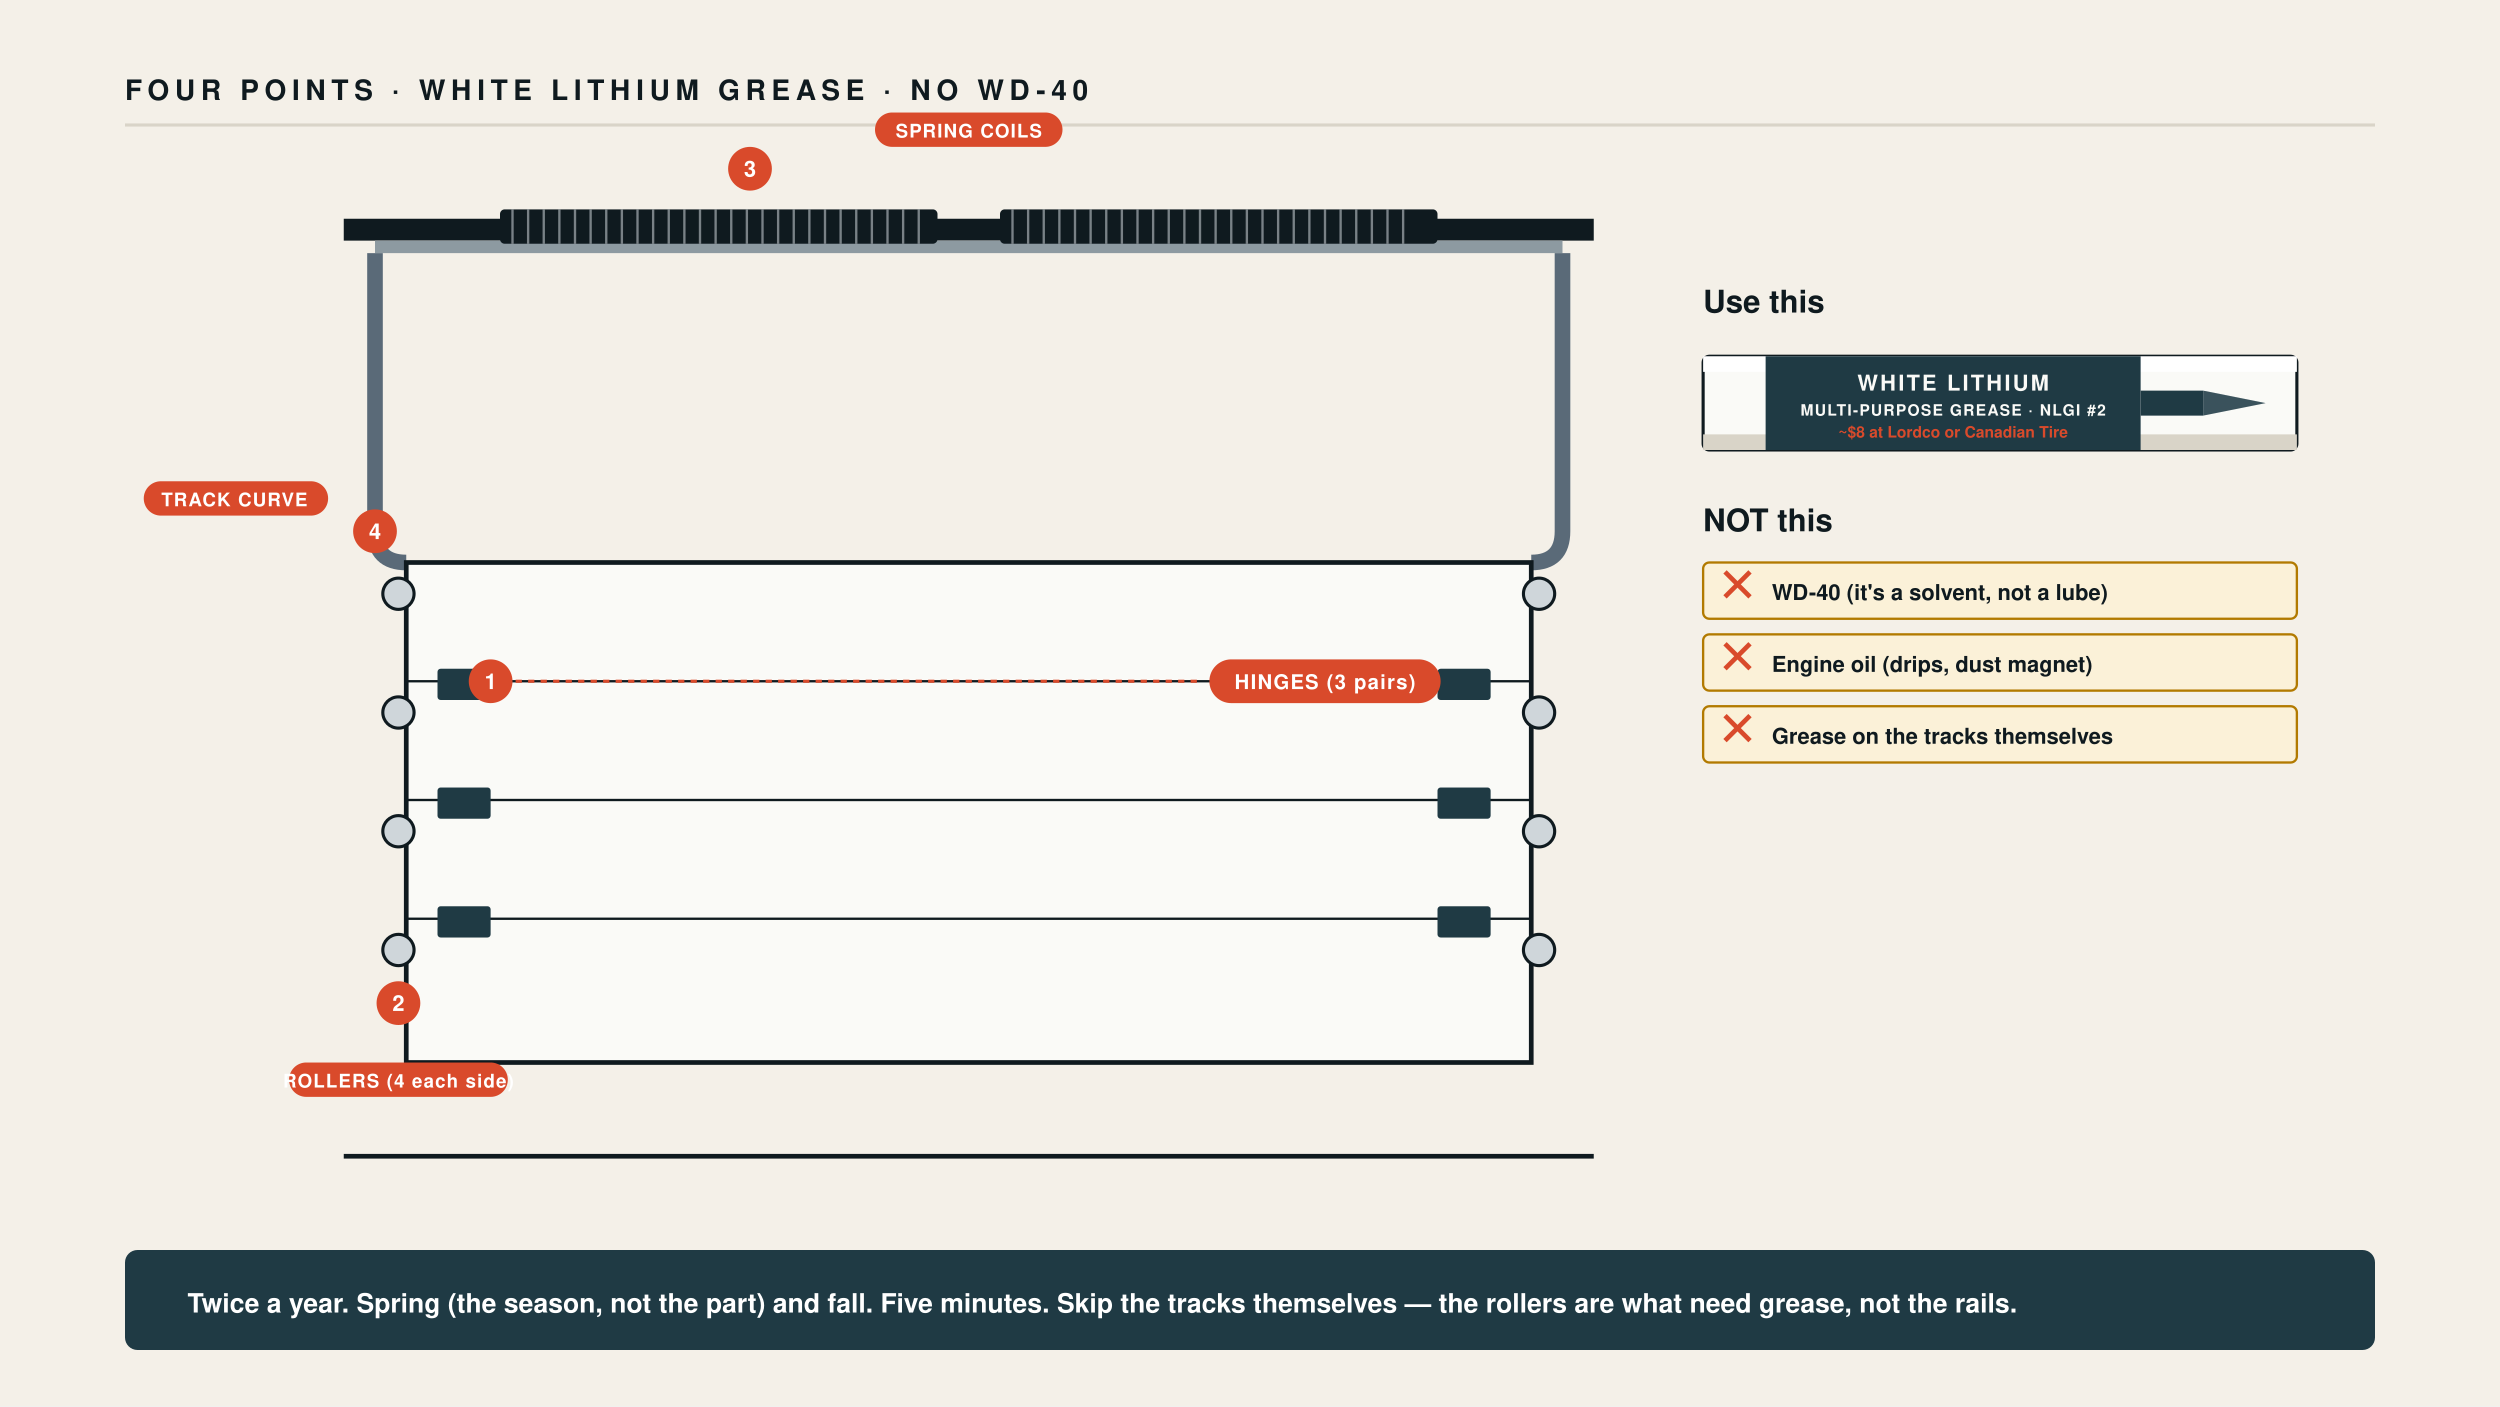
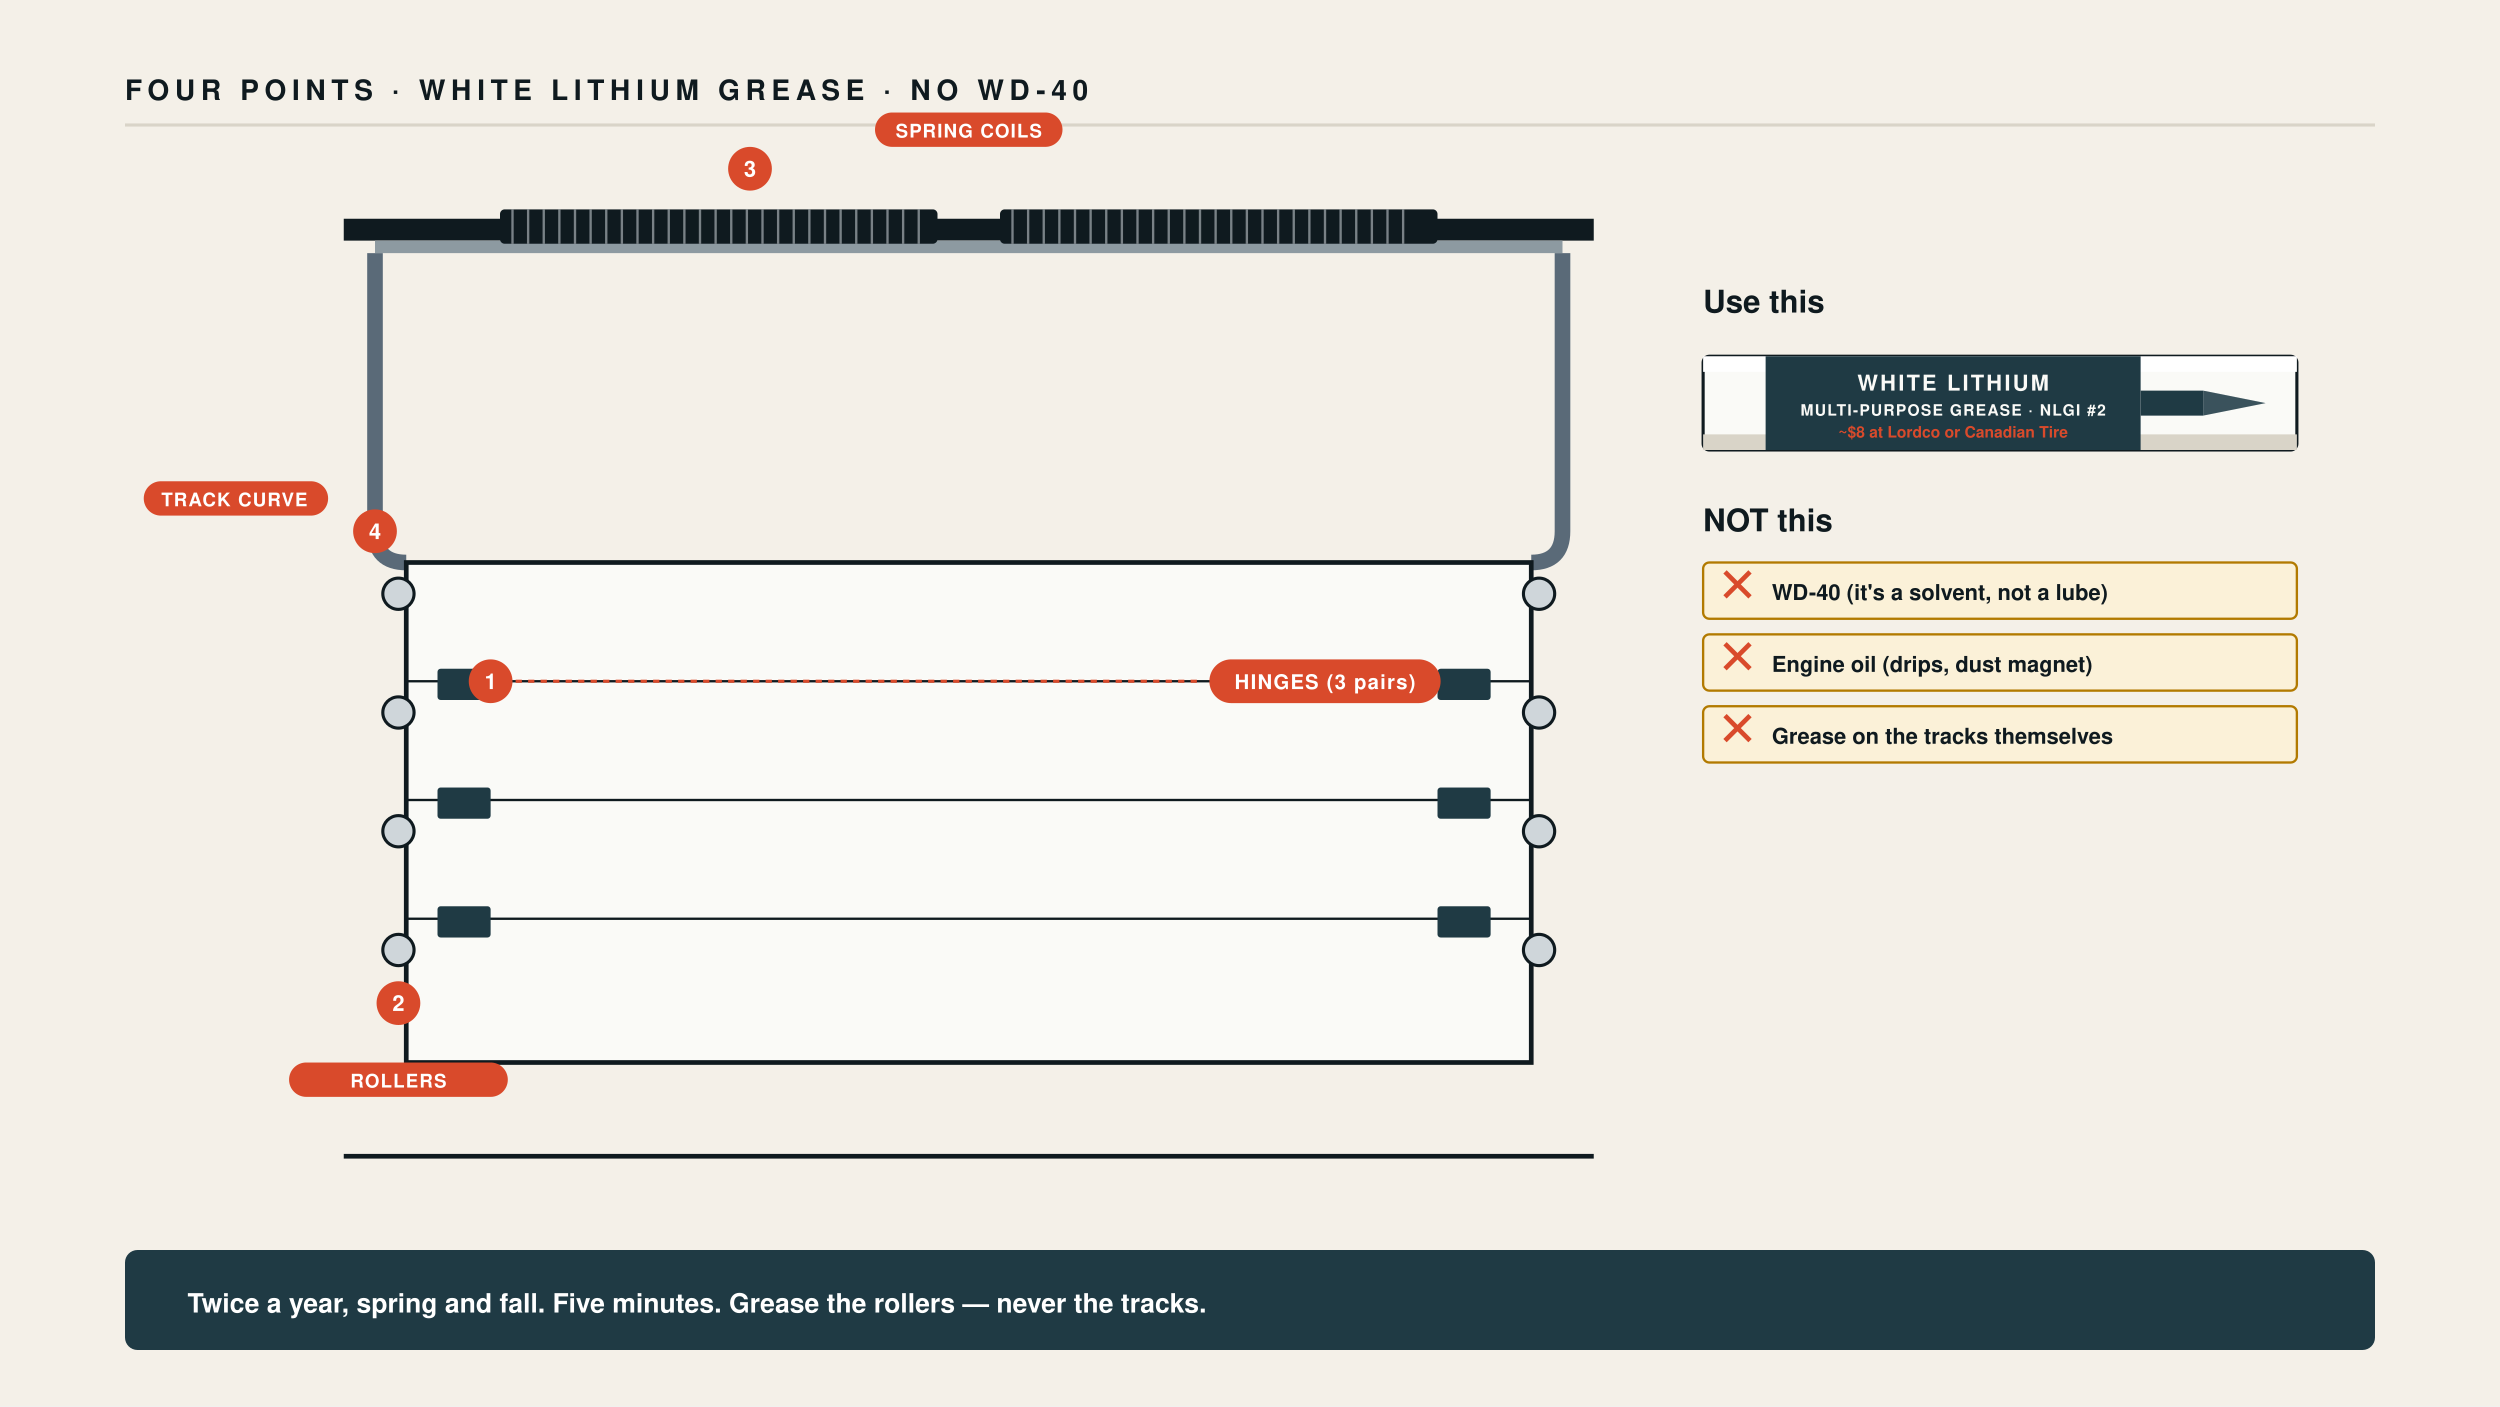
<svg xmlns="http://www.w3.org/2000/svg" viewBox="0 0 1600 900" role="img" aria-labelledby="title desc">
  <rect width="1600" height="900" fill="#f4f0e8" />
  <text x="80" y="64" fill="#0f1a1f" font-family="ui-sans-serif, system-ui, -apple-system, Segoe UI, Helvetica, Arial, sans-serif" font-size="18" font-weight="800" letter-spacing=".2em">FOUR POINTS · WHITE LITHIUM GREASE · NO WD-40</text>
  <line x1="80" y1="80" x2="1520" y2="80" stroke="#d9d4c8" stroke-width="2" />
  <g transform="translate(220, 140)">
    <rect x="0" y="0" width="800" height="14" fill="#0f1a1f" />
    <rect x="20" y="14" width="760" height="8" fill="#8d9aa1" />
    <rect x="100" y="-6" width="280" height="22" fill="#0f1a1f" rx="3" />
    <g stroke="#cfd6da" stroke-width="1.5" opacity=".55">
      <line x1="108" y1="-6" x2="108" y2="16" />
      <line x1="118" y1="-6" x2="118" y2="16" />
      <line x1="128" y1="-6" x2="128" y2="16" />
      <line x1="138" y1="-6" x2="138" y2="16" />
      <line x1="148" y1="-6" x2="148" y2="16" />
      <line x1="158" y1="-6" x2="158" y2="16" />
      <line x1="168" y1="-6" x2="168" y2="16" />
      <line x1="178" y1="-6" x2="178" y2="16" />
      <line x1="188" y1="-6" x2="188" y2="16" />
      <line x1="198" y1="-6" x2="198" y2="16" />
      <line x1="208" y1="-6" x2="208" y2="16" />
      <line x1="218" y1="-6" x2="218" y2="16" />
      <line x1="228" y1="-6" x2="228" y2="16" />
      <line x1="238" y1="-6" x2="238" y2="16" />
      <line x1="248" y1="-6" x2="248" y2="16" />
      <line x1="258" y1="-6" x2="258" y2="16" />
      <line x1="268" y1="-6" x2="268" y2="16" />
      <line x1="278" y1="-6" x2="278" y2="16" />
      <line x1="288" y1="-6" x2="288" y2="16" />
      <line x1="298" y1="-6" x2="298" y2="16" />
      <line x1="308" y1="-6" x2="308" y2="16" />
      <line x1="318" y1="-6" x2="318" y2="16" />
      <line x1="328" y1="-6" x2="328" y2="16" />
      <line x1="338" y1="-6" x2="338" y2="16" />
      <line x1="348" y1="-6" x2="348" y2="16" />
      <line x1="358" y1="-6" x2="358" y2="16" />
      <line x1="368" y1="-6" x2="368" y2="16" />
    </g>
    <rect x="420" y="-6" width="280" height="22" fill="#0f1a1f" rx="3" />
    <g stroke="#cfd6da" stroke-width="1.5" opacity=".55">
      <line x1="428" y1="-6" x2="428" y2="16" />
      <line x1="438" y1="-6" x2="438" y2="16" />
      <line x1="448" y1="-6" x2="448" y2="16" />
      <line x1="458" y1="-6" x2="458" y2="16" />
      <line x1="468" y1="-6" x2="468" y2="16" />
      <line x1="478" y1="-6" x2="478" y2="16" />
      <line x1="488" y1="-6" x2="488" y2="16" />
      <line x1="498" y1="-6" x2="498" y2="16" />
      <line x1="508" y1="-6" x2="508" y2="16" />
      <line x1="518" y1="-6" x2="518" y2="16" />
      <line x1="528" y1="-6" x2="528" y2="16" />
      <line x1="538" y1="-6" x2="538" y2="16" />
      <line x1="548" y1="-6" x2="548" y2="16" />
      <line x1="558" y1="-6" x2="558" y2="16" />
      <line x1="568" y1="-6" x2="568" y2="16" />
      <line x1="578" y1="-6" x2="578" y2="16" />
      <line x1="588" y1="-6" x2="588" y2="16" />
      <line x1="598" y1="-6" x2="598" y2="16" />
      <line x1="608" y1="-6" x2="608" y2="16" />
      <line x1="618" y1="-6" x2="618" y2="16" />
      <line x1="628" y1="-6" x2="628" y2="16" />
      <line x1="638" y1="-6" x2="638" y2="16" />
      <line x1="648" y1="-6" x2="648" y2="16" />
      <line x1="658" y1="-6" x2="658" y2="16" />
      <line x1="668" y1="-6" x2="668" y2="16" />
      <line x1="678" y1="-6" x2="678" y2="16" />
    </g>
    <path d="M 20 22 L 20 200 Q 20 220 40 220" stroke="#5a6a78" stroke-width="10" fill="none" />
    <path d="M 780 22 L 780 200 Q 780 220 760 220" stroke="#5a6a78" stroke-width="10" fill="none" />
    <rect x="40" y="220" width="720" height="320" fill="#fafaf7" stroke="#0f1a1f" stroke-width="3" />
    <line x1="40" y1="296" x2="760" y2="296" stroke="#0f1a1f" stroke-width="1.5" />
    <line x1="40" y1="372" x2="760" y2="372" stroke="#0f1a1f" stroke-width="1.5" />
    <line x1="40" y1="448" x2="760" y2="448" stroke="#0f1a1f" stroke-width="1.5" />
    <rect x="60" y="288" width="34" height="20" rx="2" fill="#1f3a44" />
    <rect x="700" y="288" width="34" height="20" rx="2" fill="#1f3a44" />
    <rect x="60" y="364" width="34" height="20" rx="2" fill="#1f3a44" />
    <rect x="700" y="364" width="34" height="20" rx="2" fill="#1f3a44" />
    <rect x="60" y="440" width="34" height="20" rx="2" fill="#1f3a44" />
    <rect x="700" y="440" width="34" height="20" rx="2" fill="#1f3a44" />
    <circle cx="35" cy="240" r="10" fill="#cfd6da" stroke="#0f1a1f" stroke-width="2" />
    <circle cx="35" cy="316" r="10" fill="#cfd6da" stroke="#0f1a1f" stroke-width="2" />
    <circle cx="35" cy="392" r="10" fill="#cfd6da" stroke="#0f1a1f" stroke-width="2" />
    <circle cx="35" cy="468" r="10" fill="#cfd6da" stroke="#0f1a1f" stroke-width="2" />
    <circle cx="765" cy="240" r="10" fill="#cfd6da" stroke="#0f1a1f" stroke-width="2" />
    <circle cx="765" cy="316" r="10" fill="#cfd6da" stroke="#0f1a1f" stroke-width="2" />
    <circle cx="765" cy="392" r="10" fill="#cfd6da" stroke="#0f1a1f" stroke-width="2" />
    <circle cx="765" cy="468" r="10" fill="#cfd6da" stroke="#0f1a1f" stroke-width="2" />
    <g transform="translate(94, 296)">
      <circle r="14" fill="#d94a2b" />
      <text x="0" y="5" text-anchor="middle" fill="#fff" font-family="ui-sans-serif, system-ui, -apple-system, Segoe UI, Helvetica, Arial, sans-serif" font-size="14" font-weight="800">1</text>
    </g>
    <g transform="translate(580, 296)">
      <line x1="-470" y1="0" x2="-30" y2="0" stroke="#d94a2b" stroke-width="2" stroke-dasharray="4 4" />
      <rect x="-26" y="-14" width="148" height="28" rx="14" fill="#d94a2b" />
      <text x="48" y="5" text-anchor="middle" fill="#fff" font-family="ui-sans-serif, system-ui, -apple-system, Segoe UI, Helvetica, Arial, sans-serif" font-size="13" font-weight="800" letter-spacing=".06em">HINGES (3 pairs)</text>
    </g>
    <g transform="translate(35, 502)">
      <circle r="14" fill="#d94a2b" />
      <text x="0" y="5" text-anchor="middle" fill="#fff" font-family="ui-sans-serif, system-ui, -apple-system, Segoe UI, Helvetica, Arial, sans-serif" font-size="14" font-weight="800">2</text>
    </g>
    <g transform="translate(35, 540)">
      <rect x="-70" y="0" width="140" height="22" rx="11" fill="#d94a2b" />
-       <text x="0" y="16" text-anchor="middle" fill="#fff" font-family="ui-sans-serif, system-ui, -apple-system, Segoe UI, Helvetica, Arial, sans-serif" font-size="12" font-weight="800" letter-spacing=".06em">ROLLERS (4 each side)</text>
+       <text x="0" y="16" text-anchor="middle" fill="#fff" font-family="ui-sans-serif, system-ui, -apple-system, Segoe UI, Helvetica, Arial, sans-serif" font-size="12" font-weight="800" letter-spacing=".06em">ROLLERS</text>
    </g>
    <g transform="translate(260, -32)">
      <circle r="14" fill="#d94a2b" />
      <text x="0" y="5" text-anchor="middle" fill="#fff" font-family="ui-sans-serif, system-ui, -apple-system, Segoe UI, Helvetica, Arial, sans-serif" font-size="14" font-weight="800">3</text>
    </g>
    <g transform="translate(400, -56)">
      <rect x="-60" y="-12" width="120" height="22" rx="11" fill="#d94a2b" />
      <text x="0" y="4" text-anchor="middle" fill="#fff" font-family="ui-sans-serif, system-ui, -apple-system, Segoe UI, Helvetica, Arial, sans-serif" font-size="12" font-weight="800" letter-spacing=".06em">SPRING COILS</text>
    </g>
    <g transform="translate(20, 200)">
      <circle r="14" fill="#d94a2b" />
      <text x="0" y="5" text-anchor="middle" fill="#fff" font-family="ui-sans-serif, system-ui, -apple-system, Segoe UI, Helvetica, Arial, sans-serif" font-size="14" font-weight="800">4</text>
    </g>
    <g transform="translate(-70, 168)">
      <rect x="-58" y="0" width="118" height="22" rx="11" fill="#d94a2b" />
      <text x="0" y="16" text-anchor="middle" fill="#fff" font-family="ui-sans-serif, system-ui, -apple-system, Segoe UI, Helvetica, Arial, sans-serif" font-size="12" font-weight="800" letter-spacing=".06em">TRACK CURVE</text>
    </g>
    <line x1="0" y1="600" x2="800" y2="600" stroke="#0f1a1f" stroke-width="3" />
  </g>
  <g transform="translate(1090, 200)">
    <text x="0" y="0" fill="#0f1a1f" font-family="ui-sans-serif, system-ui, -apple-system, Segoe UI, Helvetica, Arial, sans-serif" font-size="20" font-weight="800">Use this</text>
    <g transform="translate(0, 28)">
      <rect width="380" height="60" rx="4" fill="#fafaf7" stroke="#0f1a1f" stroke-width="2" />
      <rect width="380" height="10" fill="#ffffff" />
      <rect y="50" width="380" height="10" fill="#d9d4c8" />
      <rect x="40" y="0" width="240" height="60" fill="#1f3a44" />
      <text x="160" y="22" text-anchor="middle" fill="#fafaf7" font-family="ui-sans-serif, system-ui, -apple-system, Segoe UI, Helvetica, Arial, sans-serif" font-size="14" font-weight="800" letter-spacing=".1em">WHITE LITHIUM</text>
      <text x="160" y="38" text-anchor="middle" fill="#fafaf7" font-family="ui-sans-serif, system-ui, -apple-system, Segoe UI, Helvetica, Arial, sans-serif" font-size="10" font-weight="700" letter-spacing=".08em">MULTI-PURPOSE GREASE · NLGI #2</text>
      <text x="160" y="52" text-anchor="middle" fill="#d94a2b" font-family="ui-sans-serif, system-ui, -apple-system, Segoe UI, Helvetica, Arial, sans-serif" font-size="10" font-weight="800">~$8 at Lordco or Canadian Tire</text>
      <rect x="280" y="22" width="40" height="16" fill="#1f3a44" />
      <polygon points="320,22 360,30 320,38" fill="#3a525c" />
    </g>
    <text x="0" y="140" fill="#0f1a1f" font-family="ui-sans-serif, system-ui, -apple-system, Segoe UI, Helvetica, Arial, sans-serif" font-size="20" font-weight="800">NOT this</text>
    <g transform="translate(0, 160)">
      <g>
        <rect width="380" height="36" rx="4" fill="#fbf1d8" stroke="#b27a00" stroke-width="1.5" />
        <line x1="14" y1="6" x2="30" y2="22" stroke="#d94a2b" stroke-width="3" />
        <line x1="14" y1="22" x2="30" y2="6" stroke="#d94a2b" stroke-width="3" />
        <text x="44" y="24" fill="#0f1a1f" font-family="ui-sans-serif, system-ui, -apple-system, Segoe UI, Helvetica, Arial, sans-serif" font-size="14" font-weight="700">WD-40 (it's a solvent, not a lube)</text>
      </g>
      <g transform="translate(0, 46)">
        <rect width="380" height="36" rx="4" fill="#fbf1d8" stroke="#b27a00" stroke-width="1.5" />
        <line x1="14" y1="6" x2="30" y2="22" stroke="#d94a2b" stroke-width="3" />
        <line x1="14" y1="22" x2="30" y2="6" stroke="#d94a2b" stroke-width="3" />
        <text x="44" y="24" fill="#0f1a1f" font-family="ui-sans-serif, system-ui, -apple-system, Segoe UI, Helvetica, Arial, sans-serif" font-size="14" font-weight="700">Engine oil (drips, dust magnet)</text>
      </g>
      <g transform="translate(0, 92)">
        <rect width="380" height="36" rx="4" fill="#fbf1d8" stroke="#b27a00" stroke-width="1.5" />
        <line x1="14" y1="6" x2="30" y2="22" stroke="#d94a2b" stroke-width="3" />
        <line x1="14" y1="22" x2="30" y2="6" stroke="#d94a2b" stroke-width="3" />
        <text x="44" y="24" fill="#0f1a1f" font-family="ui-sans-serif, system-ui, -apple-system, Segoe UI, Helvetica, Arial, sans-serif" font-size="14" font-weight="700">Grease on the tracks themselves</text>
      </g>
    </g>
  </g>
  <g transform="translate(80, 800)">
    <rect width="1440" height="64" rx="8" fill="#1f3a44" />
-     <text x="40" y="40" fill="#fff" font-family="ui-sans-serif, system-ui, -apple-system, Segoe UI, Helvetica, Arial, sans-serif" font-size="17" font-weight="700">Twice a year. Spring (the season, not the part) and fall. Five minutes. Skip the tracks themselves — the rollers are what need grease, not the rails.</text>
+     <text x="40" y="40" fill="#fff" font-family="ui-sans-serif, system-ui, -apple-system, Segoe UI, Helvetica, Arial, sans-serif" font-size="17" font-weight="700">Twice a year, spring and fall. Five minutes. Grease the rollers — never the tracks.</text>
  </g>
</svg>
